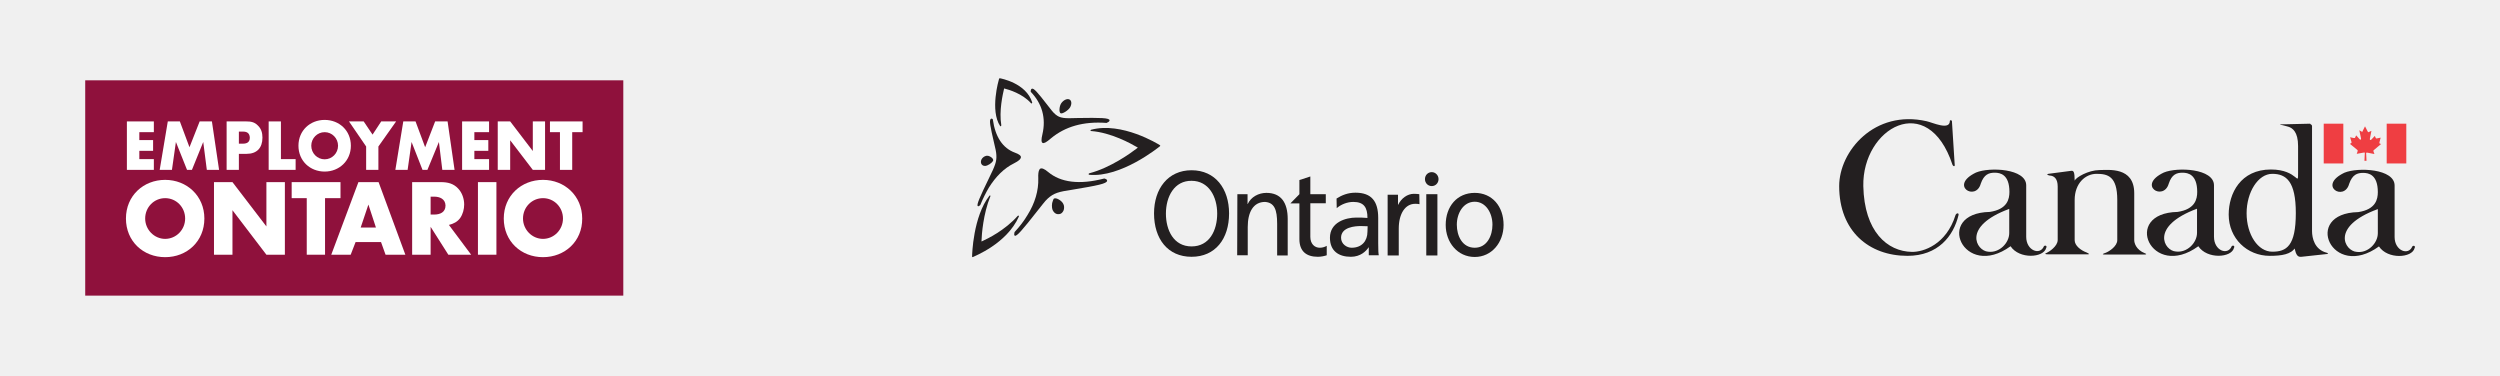
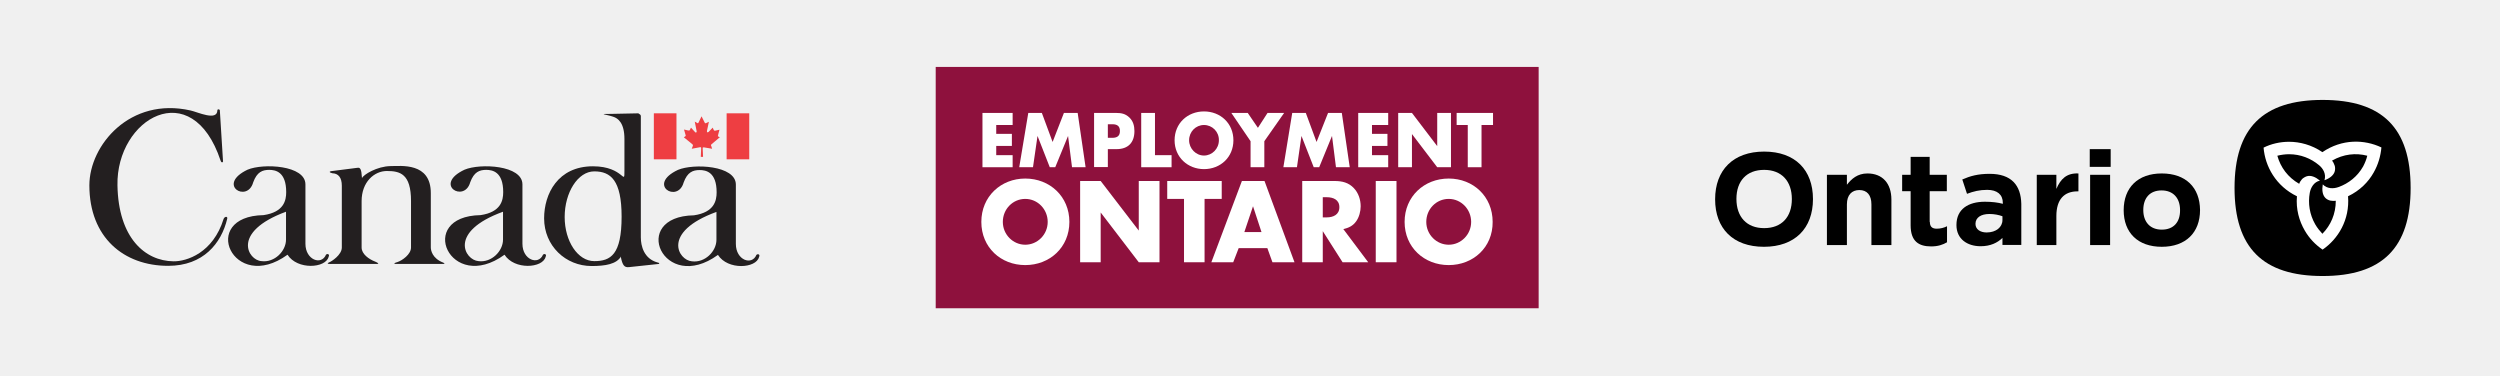
<svg xmlns="http://www.w3.org/2000/svg" version="1.1" id="Layer_1" x="0px" y="0px" viewBox="0 0 1326 199" style="enable-background:new 0 0 1326 199;" xml:space="preserve">
  <style type="text/css">
- 	.st0{fill:#231F20;}
- 	.st1{fill:#EF3E42;}
- 	.st2{fill:#8F113C;}
- 	.st3{fill:#FFFFFF;}
+ 	.st0{fill:#8E113D;}
+ 	.st1{fill:#FFFFFF;}
+ 	.st2{fill:#231F20;}
+ 	.st3{fill:#EE3E42;}
</style>
  <g>
    <g>
-       <path class="st0" d="M526.6,85.5c0.1-0.2,0.2-0.3,0.2-0.5c0-0.3-0.1-0.6-0.4-1c-0.7-0.8-2-1.5-3-1.4c-1.5,0.2-2.9,1.4-3.1,2.9    c-0.2,1.5,0.8,2.6,2.3,2.5C523.9,87.9,525.9,86.6,526.6,85.5" />
-       <path class="st0" d="M541.5,83.5c0.1-0.9-0.9-1.7-3.1-2.5c-6.6-2.4-10.5-8.4-11.8-17.6c0,0,0,0,0-0.1l0,0    c-0.3-0.3-0.7-0.6-1.1-0.2c-0.9,0.7-0.3,3.9,1.8,12.9l0.8,3.5c0.4,2,0.5,3.6,0.3,5.2s-0.8,3.3-1.8,5.5l-1.9,4    c-5.1,10.5-6.8,14.4-6.1,15.1c0.3,0.3,0.9-0.1,1.3-0.5c0,0,0,0,0.1-0.1c0-0.1,0-0.1,0-0.1c1.4-3.4,2.9-6.4,4.5-9.1    c3.7-5.9,8-10.2,13.2-12.8c1.9-1,3.1-1.8,3.5-2.5C541.4,83.8,541.4,83.7,541.5,83.5" />
-       <path class="st0" d="M586.9,65.2L586.9,65.2c0.2,0,0.2-0.1,0.2-0.1c0.5-0.2,1.1-0.5,1.3-0.9c0.1-0.1,0.1-0.3,0.1-0.4    c-0.1-1.3-4.7-1.4-17-1.2l-4.4,0.1c-2.4,0-4-0.2-5.4-0.8c-1.3-0.6-2.5-1.6-3.8-3.2l-2.2-2.8c-5.5-7.1-7.5-9.4-8.5-8.8    c-0.1,0.1-0.2,0.2-0.3,0.3c-0.2,0.3-0.2,0.8-0.2,1.1c0,0,0,0,0,0.1v0.1c6,6.2,8.2,13.9,6.2,22.5c-0.7,2.8-0.6,4.3,0.1,4.6    c0.7,0.4,2.1-0.4,4.4-2.4C565,67.1,574.6,64.3,586.9,65.2" />
-       <path class="st0" d="M567.1,52.7c-1.3-0.5-3.2,0.5-4.3,2.2c-1,1.6-1.2,4.8-0.2,5.2c0.9,0.4,4-1.5,5-3.2    C568.6,55.1,568.4,53.2,567.1,52.7" />
-       <path class="st0" d="M550.2,111.9l3.1-3.9c1.7-2.2,3.2-3.5,4.8-4.5s3.5-1.6,6-2.1l4.8-0.8c13.2-2.2,18.2-3.2,18.3-4.7    c0.1-0.7-0.7-1-1.4-1.2h-0.1c-0.1,0-0.1,0-0.1,0c-13.1,3.4-23,2.1-29.7-3.5c-2-1.7-3.4-2.2-4.2-1.7c-0.2,0.1-0.3,0.3-0.4,0.5    c-0.5,0.8-0.7,2.2-0.6,4.6c0.2,6.4-1.7,13.1-5.8,19.6c-1.8,3-4,5.9-6.7,8.8c0,0,0,0.1-0.1,0.1c0,0.1,0,0.1,0,0.1    c-0.2,0.7-0.3,1.5,0.1,1.8C539.2,125.6,542.2,122.1,550.2,111.9" />
-       <path class="st0" d="M558.3,111.4c0.5,1,1.2,1.8,2.2,2.1c0.8,0.2,1.5,0.1,2.2-0.2c0.7-0.4,1.2-1.1,1.5-1.9    c0.3-1.1,0.3-2.2-0.2-3.2c-0.8-1.8-3.8-3.5-4.9-2.9c-0.2,0.1-0.3,0.2-0.4,0.5c-0.1,0.2-0.2,0.5-0.3,0.8    C557.8,107.9,557.8,110.2,558.3,111.4" />
-       <path class="st0" d="M615.2,77.6c0.1-0.1,0.2-0.2,0.2-0.3s-0.1-0.2-0.2-0.3c-0.9-0.6-20.2-12.5-36.4-8.2c-0.1,0-0.2,0.1-0.3,0.2    c0,0.1-0.1,0.1-0.1,0.2c0,0.2,0.1,0.3,0.3,0.3c10.7,0.8,21.2,6.7,24.3,8.5l0.5,0.3l-0.5,0.4c-3.1,2.4-14,10.3-25.2,13.2    c-0.2,0.1-0.4,0.2-0.4,0.4c0,0.2,0.1,0.4,0.3,0.4C594.5,94.3,614.3,78.3,615.2,77.6" />
-       <path class="st0" d="M547.3,54.8c0.1-0.1,0.2-0.3,0.2-0.4c-3.2-10.4-16.7-12.8-17.2-12.9c-0.1,0-0.2,0-0.2,0.1    c-0.1,0.1-0.1,0.1-0.2,0.2c-0.2,0.7-4.9,16.8,0.6,25.1c0.1,0.1,0.2,0.1,0.4,0c0.1-0.1,0.2-0.3,0.2-0.4c-1.3-7.6,0.8-16.6,1.4-19.2    l0.1-0.4l0.3,0.1c2,0.5,9.4,2.6,14,7.8C547,54.9,547.2,54.9,547.3,54.8" />
-       <path class="st0" d="M540.4,114.9c0.1-0.2,0-0.4-0.1-0.5s-0.3-0.1-0.5,0.1c-6.9,7.8-16.2,12.2-18.8,13.4l-0.4,0.2v-0.5    c0.1-3.2,0.9-14.2,4.7-23.5c0.1-0.2,0-0.4-0.1-0.4c-0.1-0.1-0.3,0-0.4,0.1c-8.7,11.1-9.2,31.3-9.2,32.2c0,0.1,0,0.2,0.1,0.3    s0.2,0.1,0.2,0.1C516.7,135.9,533.9,129.4,540.4,114.9" />
-       <path class="st0" d="M656.3,103h5.4v5.2h0.1c1.7-3.7,5.7-5.9,9.9-5.9c7.8,0,11.3,5.2,11.3,13.9v19.3h-5.6v-16.8    c0-7.6-1.5-11.2-6.4-11.6c-6.3,0-9.2,5.5-9.2,13.3v15h-5.6" />
-       <path class="st0" d="M708.9,105.3c2.8-1.8,6.1-3.1,10-3.1c8.6,0,12.1,4.6,12.1,13.4V129c0,3.7,0.1,5.4,0.3,6.4H726v-4.2h-0.1    c-1.3,2-4.3,5-9.4,5c-6.5,0-11.1-3.1-11.1-10.1c0-8.2,8.3-10.7,14-10.7c2.2,0,3.7,0,5.9,0.2c0-5.6-1.9-8.5-7.5-8.5    c-3.2,0-6.5,1.3-8.8,3.3L708.9,105.3 M725.4,120c-1.2,0-2.3-0.1-3.6-0.1c-3,0-10.5,0.5-10.5,6.2c0,3.4,3.1,5.3,5.6,5.3    c5.5,0,8.4-3.7,8.4-8.5" />
-       <path class="st0" d="M752.9,108.3c-0.8-0.2-1.6-0.2-2.3-0.2c-5.2,0-8.7,5.1-8.7,13.2v14.2H736v-32.2h5.5v5.3h0.1    c1.6-3.4,4.9-5.8,8.3-5.8c1.3,0,2.1,0.1,2.9,0.2" />
-       <path class="st0" d="M782.2,102.3c9.2,0,15.3,7.1,15.3,17c0,9.3-6.3,17-15.3,17c-9.1,0-15.4-7.7-15.4-17    C766.8,109.4,772.9,102.3,782.2,102.3 M782.2,131.4c6.5,0,9.4-6.4,9.4-12.2c0-6.2-3.5-12.2-9.4-12.2c-6,0-9.5,6-9.5,12.2    C772.7,125.1,775.6,131.4,782.2,131.4" />
-       <path class="st0" d="M703.2,103H695v-9.4l-5.8,1.9v7.5l-4.8,4.9h4.8v18.9c0,6.5,3.7,9.4,9.8,9.4c1.7,0,3.5-0.4,4.7-0.8v-5    c-0.9,0.5-2.1,1-3.7,1c-2.7,0-5-2-5-5.8v-17.8h8.2" />
-       <rect x="756.5" y="103" class="st0" width="5.9" height="32.5" />
-       <path class="st0" d="M759.4,98.7c2,0,3.6-1.6,3.6-3.7c0-2-1.6-3.7-3.6-3.7s-3.6,1.6-3.6,3.7C755.8,97.1,757.4,98.7,759.4,98.7" />
-       <path class="st0" d="M632,90.3c12.6,0,19.9,9.8,19.9,22.9c0,13.5-7.3,23-19.9,23c-12.6,0-19.9-9.5-19.9-23    C612.1,100.1,619.5,90.3,632,90.3 M632,130.7c9.5,0,13.6-8.5,13.6-17.4c0-9-4.5-17.4-13.6-17.4c-9.1-0.1-13.6,8.3-13.6,17.4    C618.4,122.1,622.5,130.7,632,130.7" />
+       <polygon class="st0" points="496.3,35.5 496.3,163.5 816.1,163.5 816.1,35.5 496.3,35.5   " />
+       <g>
+         <polygon class="st1" points="521.1,88.7 521.1,59.9 537.1,59.9 537.1,66.3 528.4,66.3 528.4,71 536.7,71 536.7,77.4 528.4,77.4      528.4,82.3 537.1,82.3 537.1,88.7 521.1,88.7    " />
+         <polygon class="st1" points="568.6,88.7 566.5,72.1 559.7,88.7 556.8,88.7 550.3,72.1 547.9,88.7 540.6,88.7 545.4,59.9      552.6,59.9 558.3,75.3 564.3,59.9 571.6,59.9 575.8,88.7 568.6,88.7    " />
+         <path class="st1" d="M592.2,79.1h-4.6v9.5h-7.3V59.9H592c2.7,0,4.9,0.4,7,2.4c2,1.9,2.7,4.4,2.7,7.2     C601.7,75.7,598.3,79.1,592.2,79.1L592.2,79.1z M590.1,65.9h-2.5v7.2h2.4c2.4,0,4-0.9,4-3.5C594.1,66.9,592.5,65.9,590.1,65.9     L590.1,65.9z" />
+         <polygon class="st1" points="605.3,88.7 605.3,59.9 612.6,59.9 612.6,82.3 621.4,82.3 621.4,88.7 605.3,88.7    " />
+         <path class="st1" d="M638.6,89.7c-8.6,0-15.6-6.3-15.6-15.3c0-9,6.9-15.3,15.6-15.3c8.7,0,15.6,6.3,15.6,15.3     C654.2,83.4,647.3,89.7,638.6,89.7L638.6,89.7z M638.6,66.3c-4.4,0-7.9,3.6-7.9,8.1c0,4.4,3.6,8.1,7.9,8.1c4.3,0,7.9-3.6,7.9-8.1     C646.6,69.9,643,66.3,638.6,66.3L638.6,66.3z" />
+         <polygon class="st1" points="670.6,74.9 670.6,88.7 663.3,88.7 663.3,74.9 653.1,59.9 661.8,59.9 667.2,67.8 672.3,59.9      681.1,59.9 670.6,74.9    " />
+         <polygon class="st1" points="708.6,88.7 706.5,72.1 699.7,88.7 696.8,88.7 690.3,72.1 687.9,88.7 680.7,88.7 685.4,59.9      692.6,59.9 698.3,75.3 704.4,59.9 711.7,59.9 715.9,88.7 708.6,88.7    " />
+         <polygon class="st1" points="720.4,88.7 720.4,59.9 736.3,59.9 736.3,66.3 727.7,66.3 727.7,71 735.9,71 735.9,77.4 727.7,77.4      727.7,82.3 736.3,82.3 736.3,88.7 720.4,88.7    " />
+         <polygon class="st1" points="762.3,88.7 748.9,71.1 748.9,88.7 741.6,88.7 741.6,59.9 748.9,59.9 762.3,77.5 762.3,59.9      769.6,59.9 769.6,88.7 762.3,88.7    " />
+         <polygon class="st1" points="785.8,66.3 785.8,88.7 778.5,88.7 778.5,66.3 772.6,66.3 772.6,59.9 791.9,59.9 791.9,66.3      785.8,66.3    " />
+         <path class="st1" d="M543.8,140.6c-13,0-23.3-9.4-23.3-22.9c0-13.5,10.4-23,23.3-23c13,0,23.4,9.5,23.4,23     C567.2,131.2,556.8,140.6,543.8,140.6L543.8,140.6z M543.8,105.5c-6.6,0-11.9,5.4-11.9,12.2c0,6.7,5.4,12.1,11.9,12.1     s11.9-5.4,11.9-12.1C555.7,111,550.4,105.5,543.8,105.5L543.8,105.5z" />
+         <polygon class="st1" points="604,139.1 583.8,112.7 583.8,139.1 572.9,139.1 572.9,96 583.8,96 604,122.3 604,96 615,96      615,139.1 604,139.1    " />
+         <polygon class="st1" points="638.9,105.5 638.9,139.1 628,139.1 628,105.5 619.1,105.5 619.1,96 648,96 648,105.5 638.9,105.5         " />
+         <path class="st1" d="M674.9,139.1l-2.7-7.5H657l-2.9,7.5h-11.6L658.7,96h12l15.9,43.1H674.9L674.9,139.1z M664.6,109.4l-4.6,13.7     h9.1L664.6,109.4L664.6,109.4z" />
+         <path class="st1" d="M712.1,139.1l-10.5-16.5v16.5h-10.9V96h17.1c4,0,7.5,0.8,10.3,3.8c2.4,2.5,3.6,6.1,3.6,9.6     c0,2.7-0.8,5.8-2.4,8c-1.7,2.4-4,3.5-6.8,4.1l13.2,17.6H712.1L712.1,139.1z M703.7,104.6h-2.1v10.7h2.1c3.4,0,6.7-1.4,6.7-5.4     C710.4,105.9,707.1,104.6,703.7,104.6L703.7,104.6z" />
+         <polygon class="st1" points="729.7,139.1 729.7,96 740.7,96 740.7,139.1 729.7,139.1    " />
+         <path class="st1" d="M768.4,140.6c-13,0-23.4-9.4-23.4-22.9c0-13.5,10.4-23,23.4-23c13,0,23.3,9.5,23.3,23     C791.8,131.2,781.4,140.6,768.4,140.6L768.4,140.6z M768.4,105.5c-6.6,0-11.9,5.4-11.9,12.2c0,6.7,5.4,12.1,11.9,12.1     c6.5,0,11.9-5.4,11.9-12.1C780.3,111,775,105.5,768.4,105.5L768.4,105.5z" />
+       </g>
    </g>
    <g>
-       <path class="st0" d="M1036.8,87.8l-1.5-23.6c-0.2-0.6-1.1-0.6-1.1,0c-0.1,5.1-9.1,0.8-12.3,0.1c-27.7-6.3-46.4,15.9-46.4,34.4    c0,23.9,15.8,37,36.2,37c16.2,0,24.4-10.4,27.1-21.6c0.3-1.4-1.2-1.1-1.6,0c-4.9,15.7-17.1,19.6-23.1,19.5    c-13.1-0.2-25.3-10.8-25.8-34.9c-0.6-30.8,34.2-50.9,47.3-11.3C1036,88.2,1036.6,88.4,1036.8,87.8" />
-       <path class="st0" d="M1048.1,91.5c7.2-3,26.6-2.1,26.6,6.8v27.3c0,7.4,7.4,10,9.4,5c0.7-0.7,1.8-0.2,1.2,0.9    c-1.3,5.3-14.3,6.1-18.9-0.9c-25,18.2-40.9-17.6-11-18.2c9.3-1.4,10.4-6.8,10.4-10.6c0-9.3-4.9-10.2-7.8-10.2    c-3.1,0-5.7,0.9-7.4,5.8C1048,107,1033.6,98.4,1048.1,91.5L1048.1,91.5z M1054.5,133.5c5.9,0.8,11.2-4.6,11.2-9.9v-12.8    C1040.4,120.1,1048.3,133.1,1054.5,133.5" />
-       <path class="st0" d="M1098.6,90.6l-12.2,1.6c-0.8,0.2-0.8,0.6,0.7,0.9c2.6,0.1,4.3,1.9,4.3,5.8v28.4c0,3.4-4.8,6.4-5.8,6.8    c-2.3,0.9,1.1,0.8,1.1,0.8h19.9c0.7,0,2.7,0.2,0.1-1c-3-1.1-6.3-3.6-6.3-6.5c0-2.9,0-21.3,0-21.3c0-9,5.8-13.9,11.6-13.9    c6,0,11,1.3,11,13.8v21.4c0,3.1-4.1,5.9-6.2,6.7c-1.4,0.4-2,0.9-0.8,0.9h21.2c1.1,0.1,1.6-0.3,0.6-0.6c-5.1-2-5.8-5.8-5.8-7v-24.9    c0-14.2-13.7-12.3-18.5-12.3c-6,0.1-12.4,3.9-13.1,5.6C1100.4,91,1099.8,90.5,1098.6,90.6" />
-       <path class="st0" d="M1217.4,131.3c-2.1,3.6-7.2,4.4-13.5,4.4c-12,0-21.8-9.2-21.8-21.9c0-11.2,6.3-23.9,22.4-23.9    c14.5,0,14.4,9.7,14.4,1.6V77.4c0-7.4-2.9-9.5-5.2-10.2c-3.3-1.1-7.6-1.3-0.8-1.3l12.6-0.3c-0.8,0.2,0.8,0.2,0.8,1.3v55.6    c0,3.9,1.4,9.8,7.6,11.5c0.6,0.1,1.2,0.5,0.6,0.7l-13.8,1.5c-2,0.2-2.8-0.8-3.7-4.6 M1205.2,133.5c7.5,0,12.5-2.9,12.5-20.5    c0-16.7-5-20.8-12.5-20.8s-13.6,9.7-13.6,20.9C1191.6,124.4,1197.6,133.5,1205.2,133.5" />
-       <path class="st0" d="M1147.7,91.5c7.2-3,26.6-2.1,26.6,6.8v27.3c0,7.5,7.4,10,9.4,5c0.7-0.7,1.8-0.2,1.2,0.9    c-1.3,5.3-14.3,6.1-18.9-0.9c-25,18.2-40.9-17.6-11-18.2c9.3-1.4,10.4-6.8,10.4-10.6c0-9.3-4.9-10.2-7.8-10.2    c-3.1,0-5.7,0.9-7.3,5.8C1147.6,106.9,1133.2,98.4,1147.7,91.5L1147.7,91.5z M1154.1,133.4c5.9,0.8,11.2-4.6,11.2-9.9v-12.8    C1140,120.1,1147.9,133.1,1154.1,133.4" />
-       <path class="st0" d="M1243.5,91.6c7.2-3,26.6-2.1,26.6,6.8v27.3c0,7.4,7.4,10,9.4,5c0.7-0.7,1.8-0.2,1.2,0.9    c-1.3,5.3-14.3,6.1-18.9-0.9c-25,18.2-40.9-17.6-11-18.2c9.3-1.4,10.4-6.8,10.4-10.6c0-9.3-4.9-10.2-7.8-10.2    c-3.1,0-5.7,0.9-7.4,5.8C1243.4,107.1,1229,98.5,1243.5,91.6L1243.5,91.6z M1250,133.6c5.9,0.8,11.2-4.6,11.2-9.9v-12.8    C1235.8,120.2,1243.7,133.2,1250,133.6" />
-       <polyline class="st1" points="1232.5,86.7 1232.5,65.6 1242.9,65.6 1242.9,86.7 1232.5,86.7   " />
-       <polyline class="st1" points="1265.9,86.7 1265.9,65.6 1276.3,65.6 1276.3,86.7 1265.9,86.7   " />
-       <path class="st1" d="M1252.9,70l1.5-3l1.5,2.9c0.2,0.3,0.3,0.3,0.6,0.1l1.3-0.6l-0.8,4.1c-0.2,0.8,0.3,1,0.8,0.5l1.8-1.9l0.5,1.1    c0.2,0.3,0.4,0.3,0.7,0.2l1.9-0.4l-0.6,2.3v0.1c-0.1,0.3-0.2,0.6,0.1,0.7l0.7,0.3l-3.8,3.2c-0.4,0.4-0.3,0.5-0.1,1l0.4,1.1    l-3.6-0.7c-0.4-0.1-0.8-0.1-0.8,0.2l0.2,4.1h-1.1l0.2-4.1c0-0.4-0.3-0.4-1-0.2l-3.3,0.6l0.4-1.1c0.2-0.4,0.2-0.7-0.1-1l-3.9-3.2    l0.7-0.4c0.2-0.2,0.2-0.3,0.1-0.7l-0.7-2.4l1.9,0.4c0.5,0.1,0.7,0,0.8-0.3l0.5-1.1l1.9,2.1c0.3,0.4,0.8,0.1,0.7-0.4l-0.9-4.4    l1.4,0.8C1252.6,70.1,1252.8,70.2,1252.9,70" />
+       <path class="st2" d="M118.3,85.7l-1.7-27.2c-0.2-0.7-1.3-0.7-1.3,0c-0.1,5.9-10.5,0.9-14.2,0.1C69,51.3,47.4,77,47.4,98.3    c0,27.7,18.3,42.7,41.8,42.7c18.7,0,28.2-12,31.3-24.9c0.4-1.6-1.4-1.3-1.9,0C113,134.2,99,138.7,92,138.6    c-15.1-0.2-29.2-12.4-29.7-40.3c-0.7-35.5,39.5-58.8,54.7-13.1C117.3,86.2,118,86.4,118.3,85.7" />
+       <path class="st2" d="M131.3,90c8.3-3.5,30.7-2.4,30.7,7.8v31.5c0,8.6,8.5,11.6,10.9,5.8c0.8-0.8,2.1-0.2,1.4,1.1    c-1.5,6.1-16.6,7.1-21.8-1.1c-28.9,21-47.3-20.4-12.7-21c10.8-1.6,12-7.8,12-12.2c0-10.8-5.7-11.8-9-11.8c-3.6,0-6.5,1.1-8.5,6.6    C131.2,107.9,114.6,98,131.3,90 M138.7,138.5c6.9,0.9,13-5.3,13-11.4v-14.8C122.4,123.1,131.6,138.1,138.7,138.5" />
+       <path class="st2" d="M189.6,89l-14.1,1.8c-0.9,0.2-0.9,0.7,0.8,1.1c3.1,0.1,5,2.2,5,6.6v32.8c0,3.9-5.5,7.4-6.6,7.8    c-2.6,1.1,1.3,0.9,1.3,0.9h23c0.8,0,3.2,0.2,0.1-1.2c-3.5-1.3-7.3-4.1-7.3-7.5v-24.6c0-10.3,6.8-16,13.4-16    c7,0,12.8,1.5,12.8,15.9v24.7c0,3.6-4.7,6.9-7.2,7.7c-1.6,0.4-2.3,1-0.9,1h24.5c1.3,0.1,1.9-0.3,0.7-0.7c-5.9-2.3-6.6-6.6-6.6-8.1    v-28.8c0-16.4-15.8-14.3-21.4-14.3c-7,0.1-14.4,4.5-15.1,6.4C191.7,89.4,191,88.8,189.6,89" />
+       <path class="st2" d="M329.4,136c-2.4,4.1-8.3,5.1-15.6,5.1c-13.8,0-25.2-10.7-25.2-25.3c0-13,7.3-27.6,25.9-27.6    c16.8,0,16.7,11.2,16.7,1.9V73.7c0-8.5-3.4-11-6-11.8c-3.8-1.3-8.7-1.5-0.9-1.5l14.6-0.3c-0.9,0.2,1,0.2,1,1.5v64.3    c0,4.5,1.6,11.3,8.8,13.3c0.7,0.1,1.4,0.5,0.7,0.8l-15.9,1.7c-2.3,0.2-3.3-0.9-4.2-5.3 M315.2,138.5c8.7,0,14.5-3.4,14.5-23.6    c0-19.3-5.8-24-14.5-24c-8.7,0-15.7,11.2-15.7,24.2C299.5,128,306.5,138.5,315.2,138.5" />
+       <path class="st2" d="M246.4,90c8.3-3.5,30.7-2.4,30.7,7.8v31.5c0,8.6,8.5,11.5,10.9,5.8c0.8-0.8,2.1-0.2,1.4,1.1    c-1.5,6.1-16.6,7.1-21.8-1.1c-28.9,21-47.3-20.4-12.7-21c10.8-1.6,12-7.8,12-12.2c0-10.8-5.7-11.8-9-11.8c-3.6,0-6.5,1.1-8.5,6.6    C246.3,107.8,229.6,97.9,246.4,90 M253.8,138.5c6.9,0.9,13-5.3,13-11.4v-14.8C237.4,123,246.6,138,253.8,138.5" />
+       <path class="st2" d="M359.6,90.1c8.3-3.5,30.7-2.4,30.7,7.8v31.5c0,8.6,8.5,11.6,10.9,5.8c0.8-0.8,2.1-0.2,1.4,1.1    c-1.5,6.1-16.6,7.1-21.8-1.1c-28.9,21-47.3-20.4-12.7-21c10.8-1.6,12-7.8,12-12.2c0-10.8-5.7-11.8-9-11.8c-3.6,0-6.5,1.1-8.5,6.6    C359.5,108,342.8,98,359.6,90.1 M367,138.6c6.9,0.9,13-5.3,13-11.4v-14.8C350.6,123.1,359.8,138.1,367,138.6" />
+       <rect x="346.8" y="60.1" class="st3" width="12" height="24.4" />
+       <rect x="385.4" y="60.1" class="st3" width="12" height="24.4" />
+       <path class="st3" d="M370.4,65.2l1.7-3.5l1.7,3.4c0.2,0.4,0.4,0.3,0.7,0.2l1.5-0.7l-1,4.7c-0.2,0.9,0.3,1.2,0.9,0.6l2.1-2.2    l0.6,1.3c0.2,0.4,0.5,0.3,0.8,0.3l2.2-0.5l-0.7,2.7l0,0.1c-0.1,0.4-0.3,0.7,0.1,0.8l0.8,0.4l-4.4,3.7c-0.5,0.5-0.3,0.6-0.1,1.1    l0.4,1.3l-4.1-0.7c-0.5-0.1-0.9-0.1-0.9,0.3l0.2,4.7h-1.2l0.2-4.7c0-0.5-0.3-0.5-1.2-0.3l-3.8,0.7l0.5-1.3    c0.2-0.5,0.2-0.8-0.2-1.1l-4.5-3.7l0.8-0.5c0.2-0.2,0.3-0.4,0.1-0.8l-0.8-2.8l2.2,0.5c0.6,0.1,0.8,0,0.9-0.3l0.6-1.2l2.2,2.4    c0.4,0.5,0.9,0.1,0.8-0.5l-1-5.1l1.6,0.9C370,65.3,370.3,65.4,370.4,65.2L370.4,65.2z" />
    </g>
    <g>
-       <rect x="45.2" y="42.6" class="st2" width="285.4" height="114.2" />
-       <polyline class="st3" points="67.3,90.1 67.3,64.4 81.6,64.4 81.6,70.1 73.9,70.1 73.9,74.3 81.2,74.3 81.2,80 73.9,80 73.9,84.4     81.6,84.4 81.6,90.1   " />
-       <polyline class="st3" points="109.7,90.1 107.8,75.3 101.8,90.1 99.2,90.1 93.3,75.3 91.2,90.1 84.7,90.1 89,64.4 95.4,64.4     100.5,78.1 105.9,64.4 112.4,64.4 116.2,90.1   " />
-       <path class="st3" d="M130.8,81.6h-4.1v8.5h-6.5V64.4h10.4c2.4,0,4.4,0.3,6.2,2.2c1.8,1.7,2.4,3.9,2.4,6.4    C139.2,78.5,136.2,81.6,130.8,81.6 M128.9,69.8h-2.2v6.4h2.2c2.1,0,3.6-0.8,3.6-3.2C132.4,70.7,131.1,69.8,128.9,69.8" />
-       <polyline class="st3" points="142.5,90.1 142.5,64.4 149,64.4 149,84.4 156.8,84.4 156.8,90.1   " />
-       <path class="st3" d="M172.2,91c-7.7,0-13.9-5.6-13.9-13.7s6.2-13.7,13.9-13.7s13.9,5.6,13.9,13.7C186.1,85.3,179.9,91,172.2,91     M172.2,70.1c-3.9,0-7.1,3.2-7.1,7.2s3.2,7.2,7.1,7.2s7.1-3.2,7.1-7.2C179.3,73.3,176.1,70.1,172.2,70.1" />
-       <polyline class="st3" points="200.7,77.7 200.7,90.1 194.2,90.1 194.2,77.7 185.1,64.4 192.9,64.4 197.6,71.4 202.2,64.4     210.1,64.4   " />
-       <polyline class="st3" points="234.6,90.1 232.8,75.3 226.7,90.1 224.1,90.1 218.3,75.3 216.2,90.1 209.7,90.1 213.9,64.4     220.4,64.4 225.5,78.1 230.8,64.4 237.4,64.4 241.1,90.1   " />
-       <polyline class="st3" points="245.1,90.1 245.1,64.4 259.4,64.4 259.4,70.1 251.6,70.1 251.6,74.3 259,74.3 259,80 251.6,80     251.6,84.4 259.4,84.4 259.4,90.1   " />
-       <polyline class="st3" points="282.6,90.1 270.6,74.4 270.6,90.1 264,90.1 264,64.4 270.6,64.4 282.6,80.1 282.6,64.4 289.1,64.4     289.1,90.1   " />
-       <polyline class="st3" points="303.5,70.1 303.5,90.1 297,90.1 297,70.1 291.7,70.1 291.7,64.4 309,64.4 309,70.1   " />
-       <path class="st3" d="M87.6,136.4c-11.6,0-20.8-8.4-20.8-20.5s9.3-20.5,20.8-20.5s20.8,8.5,20.8,20.5    C108.4,128,99.2,136.4,87.6,136.4 M87.6,105.1c-5.9,0-10.6,4.8-10.6,10.8c0,5.9,4.8,10.8,10.6,10.8s10.6-4.8,10.6-10.8    S93.5,105.1,87.6,105.1" />
-       <polyline class="st3" points="141.3,135.1 123.3,111.5 123.3,135.1 113.5,135.1 113.5,96.6 123.3,96.6 141.3,120.1 141.3,96.6     151.1,96.6 151.1,135.1   " />
-       <polyline class="st3" points="172.4,105.1 172.4,135.1 162.7,135.1 162.7,105.1 154.7,105.1 154.7,96.6 180.6,96.6 180.6,105.1       " />
-       <path class="st3" d="M204.5,135.1l-2.4-6.7h-13.5l-2.6,6.7h-10.3l14.4-38.5h10.7l14.2,38.5 M195.4,108.5l-4.1,12.2h8.1" />
-       <path class="st3" d="M237.8,135.1l-9.4-14.8v14.8h-9.8V96.6h15.2c3.6,0,6.7,0.7,9.2,3.4c2.1,2.2,3.2,5.4,3.2,8.5    c0,2.4-0.7,5.1-2.1,7.1c-1.5,2.1-3.6,3.1-6,3.7l11.8,15.8 M230.3,104.3h-1.9v9.5h1.9c3.1,0,6-1.2,6-4.8    C236.2,105.5,233.2,104.3,230.3,104.3" />
-       <rect x="253.5" y="96.6" class="st3" width="9.8" height="38.5" />
-       <path class="st3" d="M288,136.4c-11.6,0-20.8-8.4-20.8-20.5s9.3-20.5,20.8-20.5s20.8,8.5,20.8,20.5    C308.9,128,299.6,136.4,288,136.4 M288,105.1c-5.9,0-10.6,4.8-10.6,10.8c0,5.9,4.8,10.8,10.6,10.8s10.6-4.8,10.6-10.8    S293.9,105.1,288,105.1" />
+       <path d="M935.7,80.4c-16.4,0-26,9.8-26,25.3c0,15.5,9.5,25.2,25.9,25.2c16.4,0,26-9.8,26-25.3C961.6,90.1,952.1,80.4,935.7,80.4z     M935.7,121c-9.3,0-14.7-6-14.7-15.5s5.4-15.4,14.7-15.4c9.3,0,14.7,6,14.7,15.5C950.4,115.1,945,121,935.7,121z" />
+       <path d="M992.6,130v-21.6c0-5-2.4-7.6-6.4-7.6c-4,0-6.6,2.6-6.6,7.6V130H969V92.7h10.6V98c2.4-3.1,5.6-6,10.9-6    c8,0,12.7,5.3,12.7,13.9V130H992.6z" />
+       <path d="M1023.6,117.7c0,2.4,1.1,3.6,3.6,3.6c2.1,0,3.9-0.5,5.5-1.3v8.5c-2.2,1.3-4.8,2.2-8.4,2.2c-6.5,0-10.9-2.6-10.9-11.2    v-18.1h-4.5v-8.7h4.5v-9.5h10.1v9.5h9.1v8.7h-9.1V117.7z" />
+       <path d="M1055.3,92.2c-6.3,0-10.4,1.2-14.5,3l2.5,7.6c3.4-1.3,6.7-2.1,10.7-2.1c5.3,0,8.3,2.5,8.3,6.9v0.5    c-2.6-0.7-5.8-1.1-9.5-1.1c-8.8,0-15.1,3.9-15.1,12.3v0.1c0,7.4,5.8,11.2,12.8,11.2c5.2,0,8.9-1.8,11.6-4.4v3.7h10v-21.7    C1071.9,98.2,1066.8,92.2,1055.3,92.2z M1062.1,116.7c0,3.8-3.4,6.6-8.4,6.6c-3.4,0-5.9-1.7-5.9-4.5v-0.1c0-3.3,2.9-5.2,7.4-5.2    c2.6,0,5,0.5,6.9,1.2V116.7z" />
+       <path d="M1101.9,101.5c-7,0-11.2,4.2-11.2,13.1V130h-10.4V92.7h10.4v7.5c2.2-5.2,5.4-8.5,11.7-8.2v9.5H1101.9z" />
+       <path d="M1119.5,79.1v9.4h-11.1v-9.4H1119.5l-0.2,0.2L1119.5,79.1z M1119,92.9l0.2-0.2h-10.6V130h10.6V92.7L1119,92.9z" />
+       <path d="M1146.6,92c-12.7,0-20.2,7.5-20.2,19.5c0,11.9,7.5,19.4,20.2,19.4c12.7,0,20.3-7.5,20.3-19.5    C1166.8,99.4,1159.3,92,1146.6,92z M1146.6,121.8c-6.2,0-9.8-4.1-9.8-10.4c0-6.3,3.4-10.4,9.7-10.4c6.2,0,9.8,4.1,9.8,10.4    C1156.4,117.8,1152.9,121.8,1146.6,121.8z" />
    </g>
+     <path d="M1231.9,53c-31.7,0-46.7,15-46.7,46.7c0,31.7,15,46.7,46.7,46.7c31.7,0,46.7-15,46.7-46.7C1278.6,67.9,1263.6,53,1231.9,53   " />
+     <path class="st1" d="M1231.8,80.7C1231.8,80.7,1231.8,80.7,1231.8,80.7c-5.7-3.9-12-5.5-17.7-5.5c-4.8,0-9.5,1.1-13.5,3.1   c0.8,9.9,6.5,20.4,17.7,25.8c-0.6,6.9,1.2,13.1,4.1,18.1c2.4,4.2,5.7,7.6,9.5,10.2c8.2-5.6,14.5-15.8,13.5-28.3   c6.3-3,10.8-7.6,13.6-12.6c2.4-4.2,3.7-8.8,4.1-13.3C1254.1,73.9,1242.2,73.6,1231.8,80.7z M1253.4,88.3c-3,5.3-7.7,9-13,10.9   c-2.7,1-6.1,1-8.4-1.4c-0.5,2.9-0.2,5.6,1.4,7.2c0.7,0.7,1.7,1.2,2.6,1.4c1.1,0.2,1.9,0.2,2.9,0.1c0,7-2.7,13-7.1,17.5   c-1.4-1.5-2.7-3.1-3.8-5c-3-5.2-3.9-11.2-2.9-16.7c0.5-2.8,2.2-5.8,5.4-6.5c-2.3-1.9-4.8-3-7-2.3c-0.9,0.3-1.9,0.9-2.5,1.5   c-0.7,0.9-1.2,1.5-1.5,2.5c-6.1-3.5-9.9-8.8-11.6-14.9c2-0.5,4.1-0.8,6.2-0.8c6.1,0,11.6,2.2,15.9,5.8c2.2,1.8,3.9,4.7,2.9,8   c2.8-1,5-2.7,5.5-4.9c0.2-0.9,0.2-2.1-0.1-2.9c-0.4-1.1-0.7-1.8-1.4-2.6c6.1-3.5,12.6-4.2,18.7-2.6   C1255.2,84.4,1254.4,86.4,1253.4,88.3z" />
  </g>
</svg>
